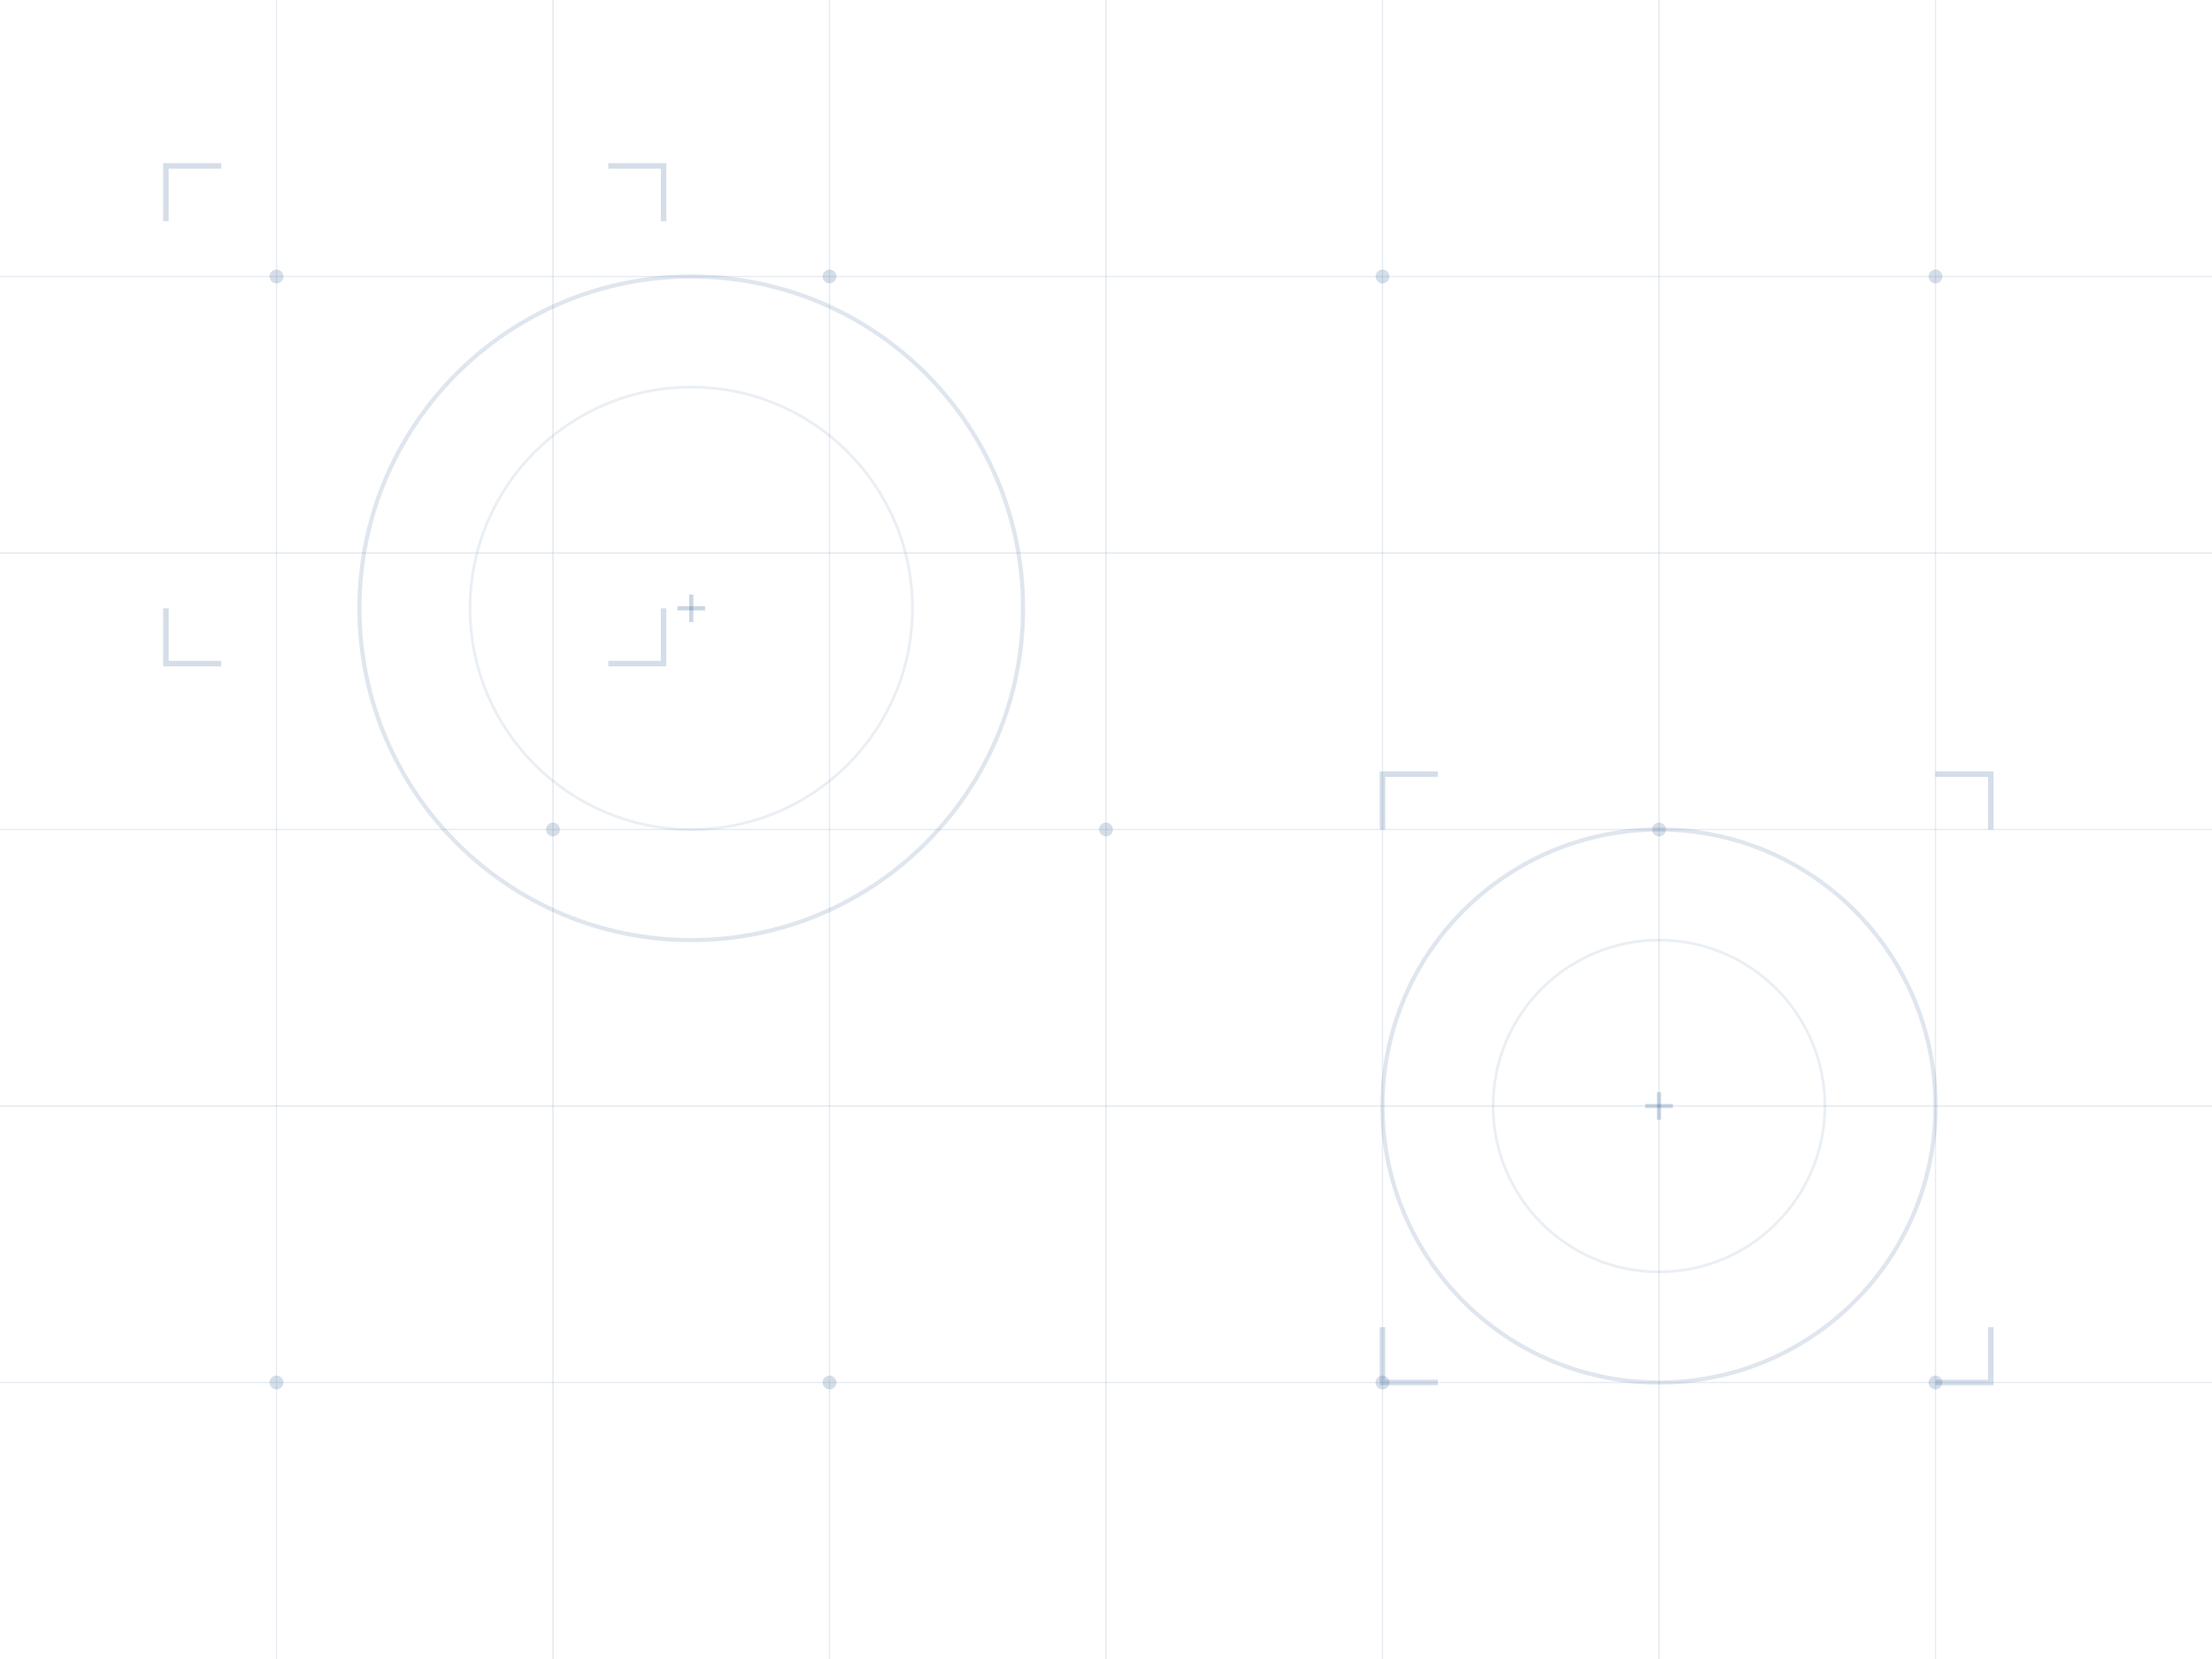
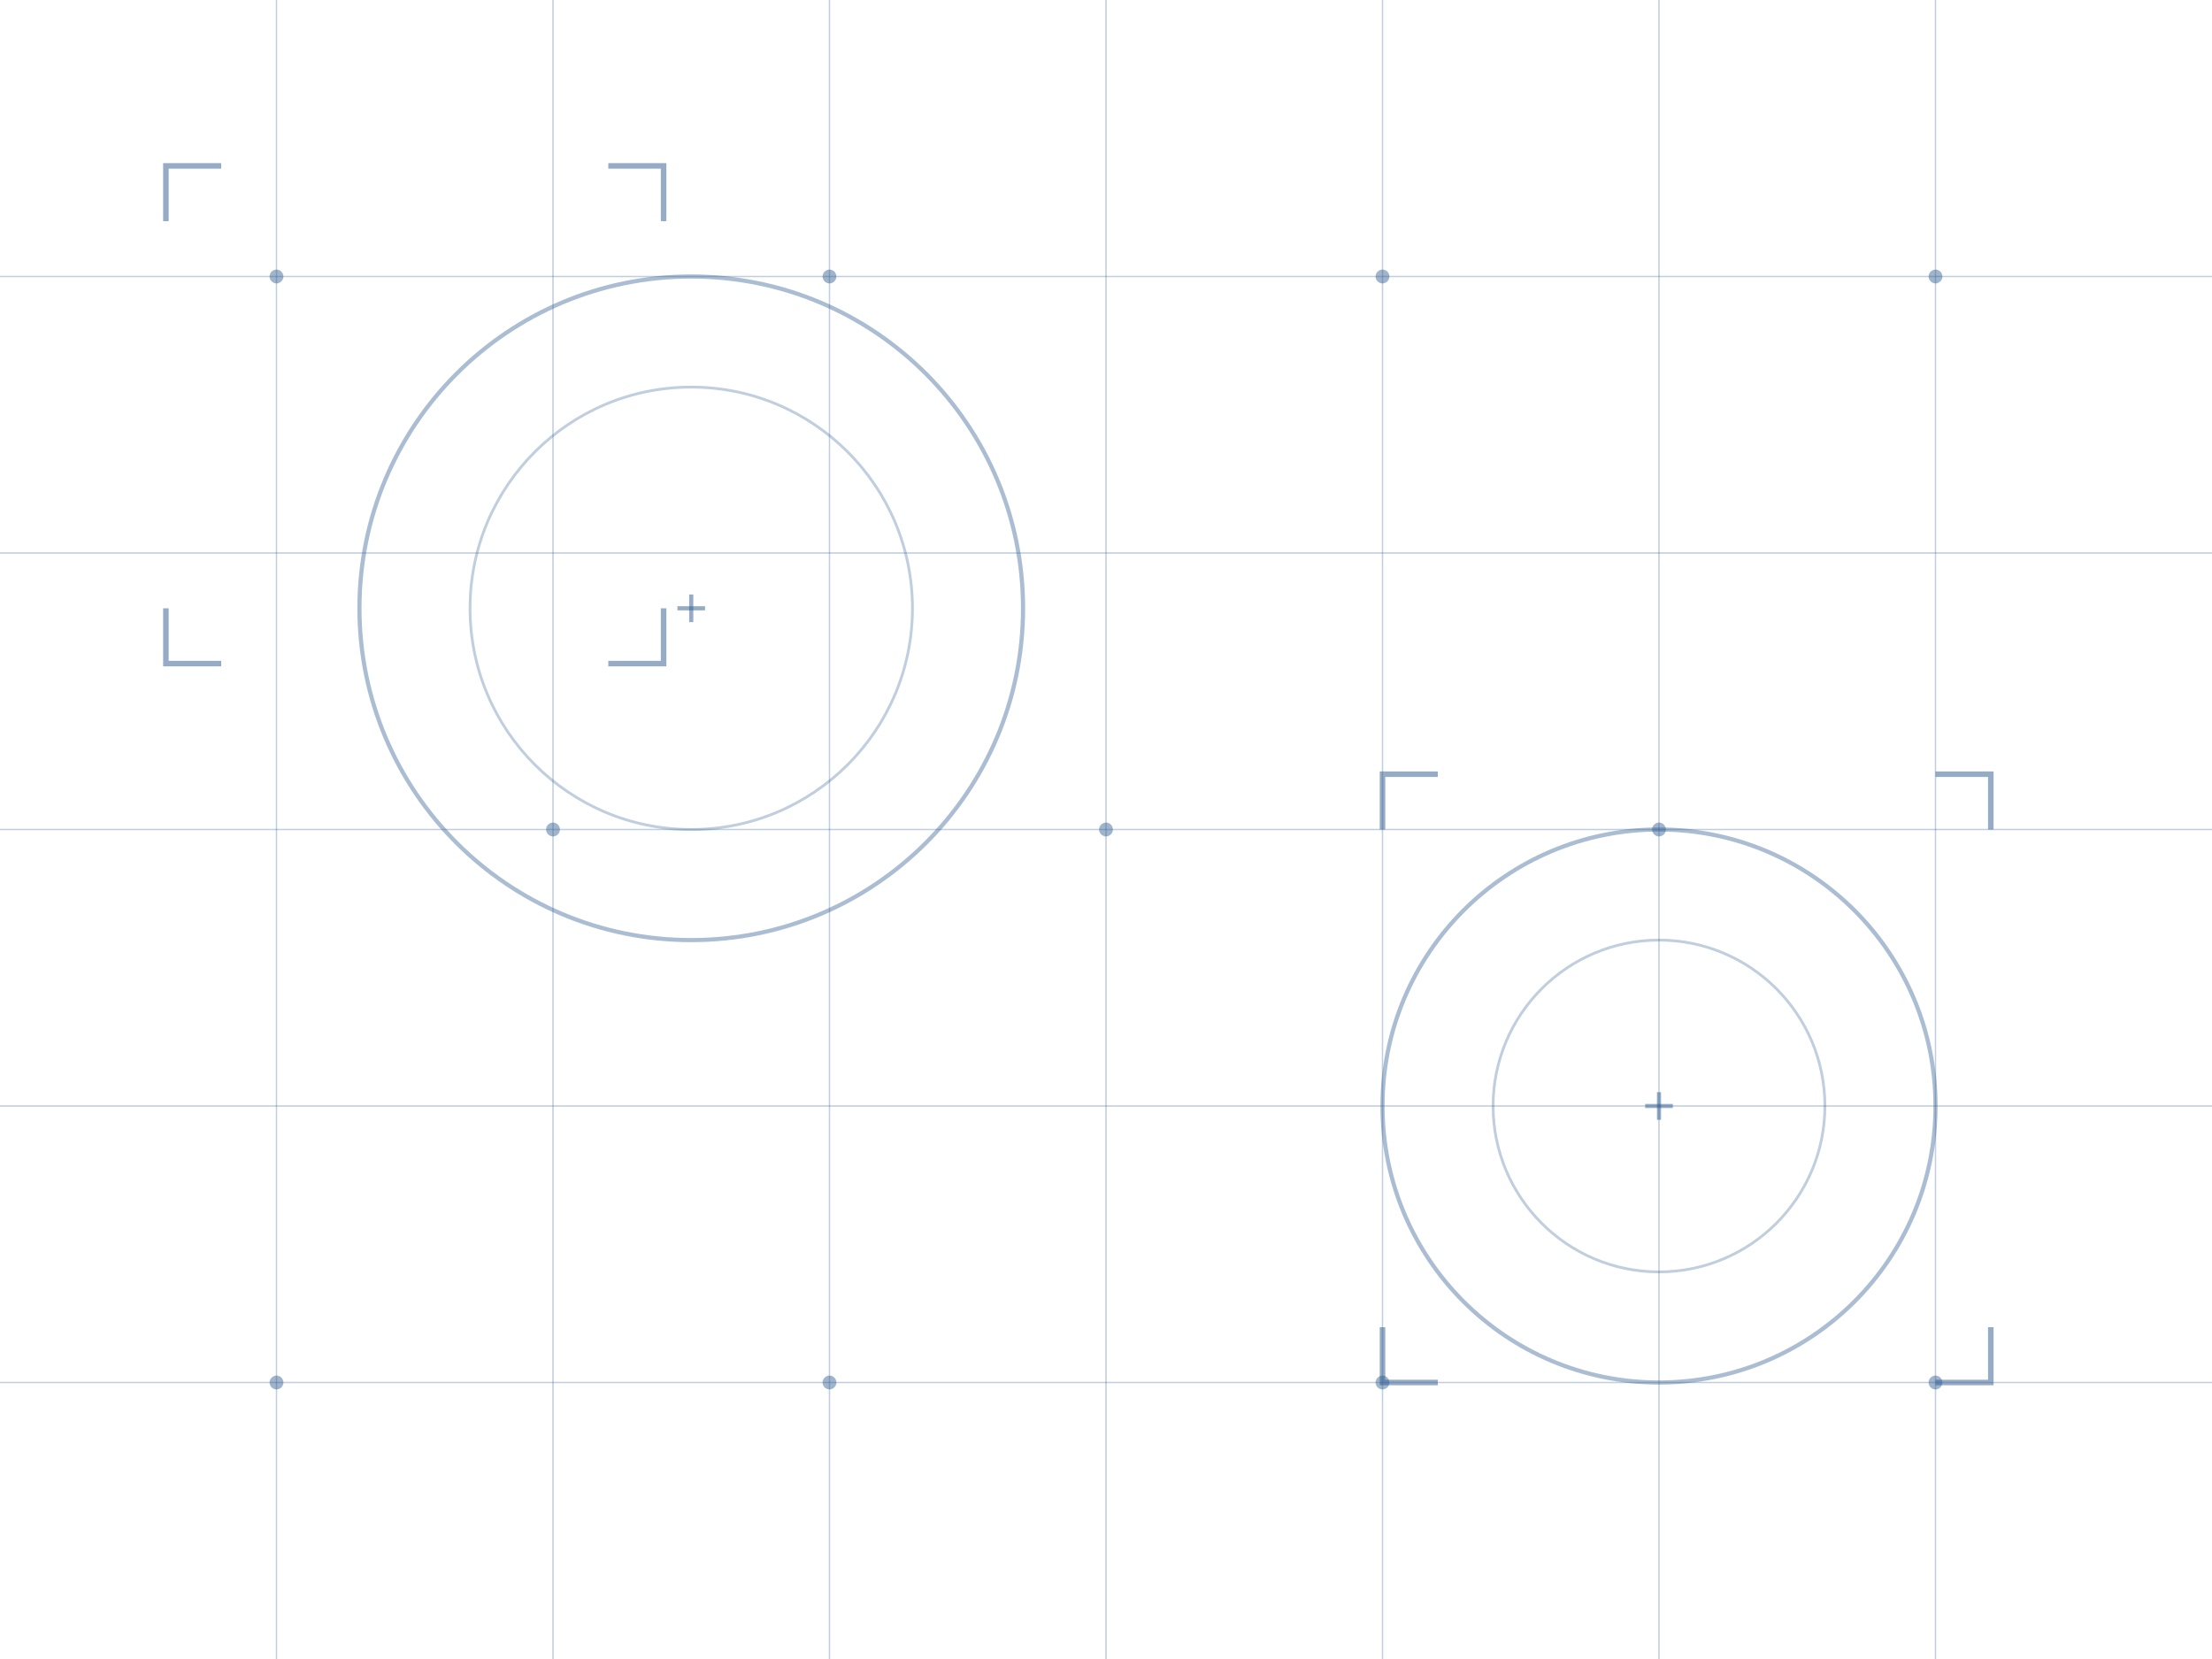
<svg xmlns="http://www.w3.org/2000/svg" width="800" height="600" viewBox="0 0 800 600">
-   <line x1="100" y1="0" x2="100" y2="600" stroke="#2d5a8e" stroke-width="0.5" opacity="0.12" />
-   <line x1="200" y1="0" x2="200" y2="600" stroke="#2d5a8e" stroke-width="0.5" opacity="0.12" />
-   <line x1="300" y1="0" x2="300" y2="600" stroke="#2d5a8e" stroke-width="0.5" opacity="0.12" />
-   <line x1="400" y1="0" x2="400" y2="600" stroke="#2d5a8e" stroke-width="0.5" opacity="0.12" />
-   <line x1="500" y1="0" x2="500" y2="600" stroke="#2d5a8e" stroke-width="0.5" opacity="0.12" />
-   <line x1="600" y1="0" x2="600" y2="600" stroke="#2d5a8e" stroke-width="0.5" opacity="0.12" />
-   <line x1="700" y1="0" x2="700" y2="600" stroke="#2d5a8e" stroke-width="0.5" opacity="0.12" />
-   <line x1="0" y1="100" x2="800" y2="100" stroke="#2d5a8e" stroke-width="0.5" opacity="0.12" />
-   <line x1="0" y1="200" x2="800" y2="200" stroke="#2d5a8e" stroke-width="0.5" opacity="0.12" />
-   <line x1="0" y1="300" x2="800" y2="300" stroke="#2d5a8e" stroke-width="0.5" opacity="0.12" />
-   <line x1="0" y1="400" x2="800" y2="400" stroke="#2d5a8e" stroke-width="0.5" opacity="0.12" />
-   <line x1="0" y1="500" x2="800" y2="500" stroke="#2d5a8e" stroke-width="0.5" opacity="0.12" />
-   <circle cx="250" cy="220" r="120" fill="none" stroke="#2d5a8e" stroke-width="1.5" opacity="0.15" />
-   <circle cx="250" cy="220" r="80" fill="none" stroke="#2d5a8e" stroke-width="1" opacity="0.1" />
-   <circle cx="600" cy="400" r="100" fill="none" stroke="#2d5a8e" stroke-width="1.5" opacity="0.15" />
-   <circle cx="600" cy="400" r="60" fill="none" stroke="#2d5a8e" stroke-width="1" opacity="0.1" />
-   <path d="M60 80 L60 60 L80 60" fill="none" stroke="#2d5a8e" stroke-width="2" opacity="0.2" />
-   <path d="M220 60 L240 60 L240 80" fill="none" stroke="#2d5a8e" stroke-width="2" opacity="0.2" />
-   <path d="M60 220 L60 240 L80 240" fill="none" stroke="#2d5a8e" stroke-width="2" opacity="0.2" />
-   <path d="M220 240 L240 240 L240 220" fill="none" stroke="#2d5a8e" stroke-width="2" opacity="0.2" />
-   <path d="M500 300 L500 280 L520 280" fill="none" stroke="#2d5a8e" stroke-width="2" opacity="0.2" />
-   <path d="M700 280 L720 280 L720 300" fill="none" stroke="#2d5a8e" stroke-width="2" opacity="0.2" />
-   <path d="M500 480 L500 500 L520 500" fill="none" stroke="#2d5a8e" stroke-width="2" opacity="0.2" />
-   <path d="M700 500 L720 500 L720 480" fill="none" stroke="#2d5a8e" stroke-width="2" opacity="0.2" />
-   <circle cx="100" cy="100" r="2.5" fill="#2d5a8e" opacity="0.2" />
-   <circle cx="300" cy="100" r="2.5" fill="#2d5a8e" opacity="0.2" />
-   <circle cx="500" cy="100" r="2.5" fill="#2d5a8e" opacity="0.2" />
-   <circle cx="700" cy="100" r="2.5" fill="#2d5a8e" opacity="0.2" />
-   <circle cx="200" cy="300" r="2.5" fill="#2d5a8e" opacity="0.2" />
-   <circle cx="400" cy="300" r="2.5" fill="#2d5a8e" opacity="0.2" />
-   <circle cx="600" cy="300" r="2.5" fill="#2d5a8e" opacity="0.2" />
-   <circle cx="100" cy="500" r="2.5" fill="#2d5a8e" opacity="0.2" />
-   <circle cx="300" cy="500" r="2.5" fill="#2d5a8e" opacity="0.2" />
-   <circle cx="500" cy="500" r="2.5" fill="#2d5a8e" opacity="0.2" />
-   <circle cx="700" cy="500" r="2.5" fill="#2d5a8e" opacity="0.2" />
-   <line x1="245" y1="220" x2="255" y2="220" stroke="#2d5a8e" stroke-width="1.5" opacity="0.25" />
-   <line x1="250" y1="215" x2="250" y2="225" stroke="#2d5a8e" stroke-width="1.5" opacity="0.25" />
-   <line x1="595" y1="400" x2="605" y2="400" stroke="#2d5a8e" stroke-width="1.5" opacity="0.25" />
-   <line x1="600" y1="395" x2="600" y2="405" stroke="#2d5a8e" stroke-width="1.5" opacity="0.25" />
+   <line x1="100" y1="0" x2="100" y2="600" stroke="#2d5a8e" stroke-width="0.5" opacity="0.3" />
+   <line x1="200" y1="0" x2="200" y2="600" stroke="#2d5a8e" stroke-width="0.5" opacity="0.3" />
+   <line x1="300" y1="0" x2="300" y2="600" stroke="#2d5a8e" stroke-width="0.5" opacity="0.3" />
+   <line x1="400" y1="0" x2="400" y2="600" stroke="#2d5a8e" stroke-width="0.5" opacity="0.3" />
+   <line x1="500" y1="0" x2="500" y2="600" stroke="#2d5a8e" stroke-width="0.5" opacity="0.3" />
+   <line x1="600" y1="0" x2="600" y2="600" stroke="#2d5a8e" stroke-width="0.5" opacity="0.3" />
+   <line x1="700" y1="0" x2="700" y2="600" stroke="#2d5a8e" stroke-width="0.5" opacity="0.3" />
+   <line x1="0" y1="100" x2="800" y2="100" stroke="#2d5a8e" stroke-width="0.5" opacity="0.3" />
+   <line x1="0" y1="200" x2="800" y2="200" stroke="#2d5a8e" stroke-width="0.5" opacity="0.3" />
+   <line x1="0" y1="300" x2="800" y2="300" stroke="#2d5a8e" stroke-width="0.5" opacity="0.3" />
+   <line x1="0" y1="400" x2="800" y2="400" stroke="#2d5a8e" stroke-width="0.5" opacity="0.3" />
+   <line x1="0" y1="500" x2="800" y2="500" stroke="#2d5a8e" stroke-width="0.5" opacity="0.3" />
+   <circle cx="250" cy="220" r="120" fill="none" stroke="#2d5a8e" stroke-width="1.5" opacity="0.4" />
+   <circle cx="250" cy="220" r="80" fill="none" stroke="#2d5a8e" stroke-width="1" opacity="0.3" />
+   <circle cx="600" cy="400" r="100" fill="none" stroke="#2d5a8e" stroke-width="1.5" opacity="0.4" />
+   <circle cx="600" cy="400" r="60" fill="none" stroke="#2d5a8e" stroke-width="1" opacity="0.3" />
+   <path d="M60 80 L60 60 L80 60" fill="none" stroke="#2d5a8e" stroke-width="2" opacity="0.5" />
+   <path d="M220 60 L240 60 L240 80" fill="none" stroke="#2d5a8e" stroke-width="2" opacity="0.5" />
+   <path d="M60 220 L60 240 L80 240" fill="none" stroke="#2d5a8e" stroke-width="2" opacity="0.5" />
+   <path d="M220 240 L240 240 L240 220" fill="none" stroke="#2d5a8e" stroke-width="2" opacity="0.5" />
+   <path d="M500 300 L500 280 L520 280" fill="none" stroke="#2d5a8e" stroke-width="2" opacity="0.5" />
+   <path d="M700 280 L720 280 L720 300" fill="none" stroke="#2d5a8e" stroke-width="2" opacity="0.5" />
+   <path d="M500 480 L500 500 L520 500" fill="none" stroke="#2d5a8e" stroke-width="2" opacity="0.5" />
+   <path d="M700 500 L720 500 L720 480" fill="none" stroke="#2d5a8e" stroke-width="2" opacity="0.5" />
+   <circle cx="100" cy="100" r="2.5" fill="#2d5a8e" opacity="0.45" />
+   <circle cx="300" cy="100" r="2.5" fill="#2d5a8e" opacity="0.45" />
+   <circle cx="500" cy="100" r="2.5" fill="#2d5a8e" opacity="0.45" />
+   <circle cx="700" cy="100" r="2.5" fill="#2d5a8e" opacity="0.45" />
+   <circle cx="200" cy="300" r="2.5" fill="#2d5a8e" opacity="0.45" />
+   <circle cx="400" cy="300" r="2.5" fill="#2d5a8e" opacity="0.45" />
+   <circle cx="600" cy="300" r="2.5" fill="#2d5a8e" opacity="0.45" />
+   <circle cx="100" cy="500" r="2.5" fill="#2d5a8e" opacity="0.45" />
+   <circle cx="300" cy="500" r="2.5" fill="#2d5a8e" opacity="0.45" />
+   <circle cx="500" cy="500" r="2.5" fill="#2d5a8e" opacity="0.45" />
+   <circle cx="700" cy="500" r="2.5" fill="#2d5a8e" opacity="0.45" />
+   <line x1="245" y1="220" x2="255" y2="220" stroke="#2d5a8e" stroke-width="1.5" opacity="0.5" />
+   <line x1="250" y1="215" x2="250" y2="225" stroke="#2d5a8e" stroke-width="1.5" opacity="0.5" />
+   <line x1="595" y1="400" x2="605" y2="400" stroke="#2d5a8e" stroke-width="1.5" opacity="0.5" />
+   <line x1="600" y1="395" x2="600" y2="405" stroke="#2d5a8e" stroke-width="1.5" opacity="0.5" />
</svg>
